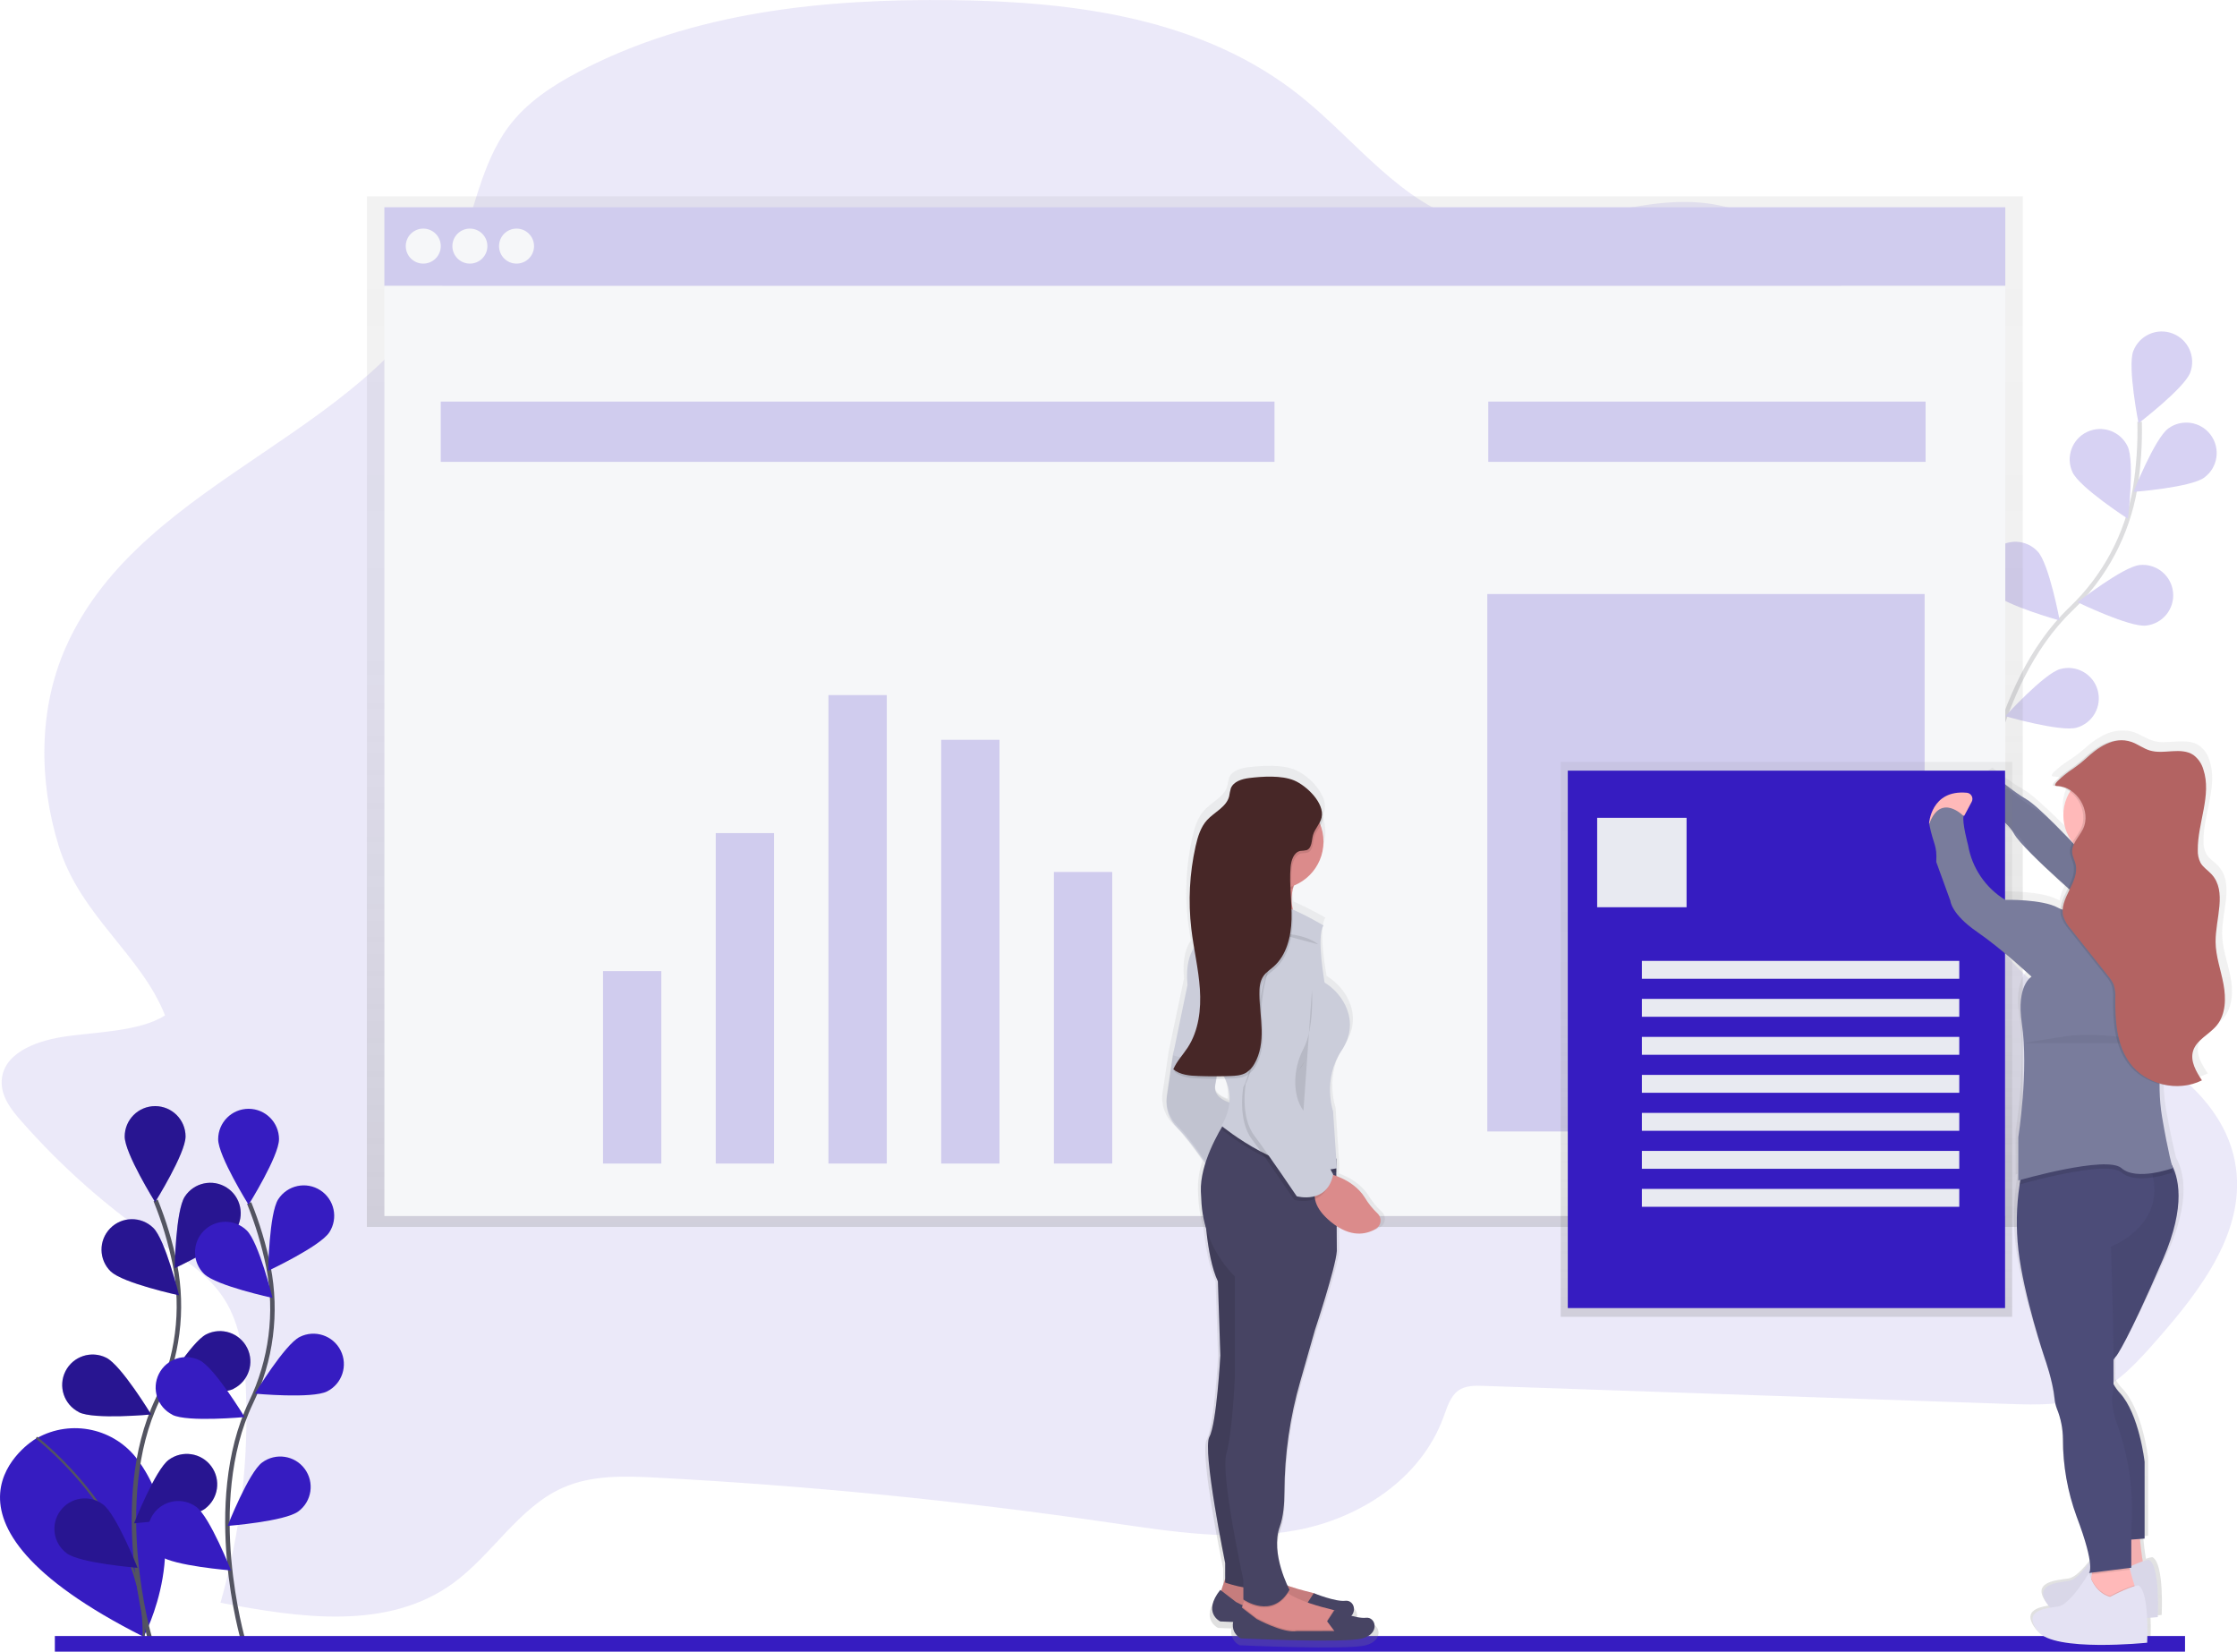
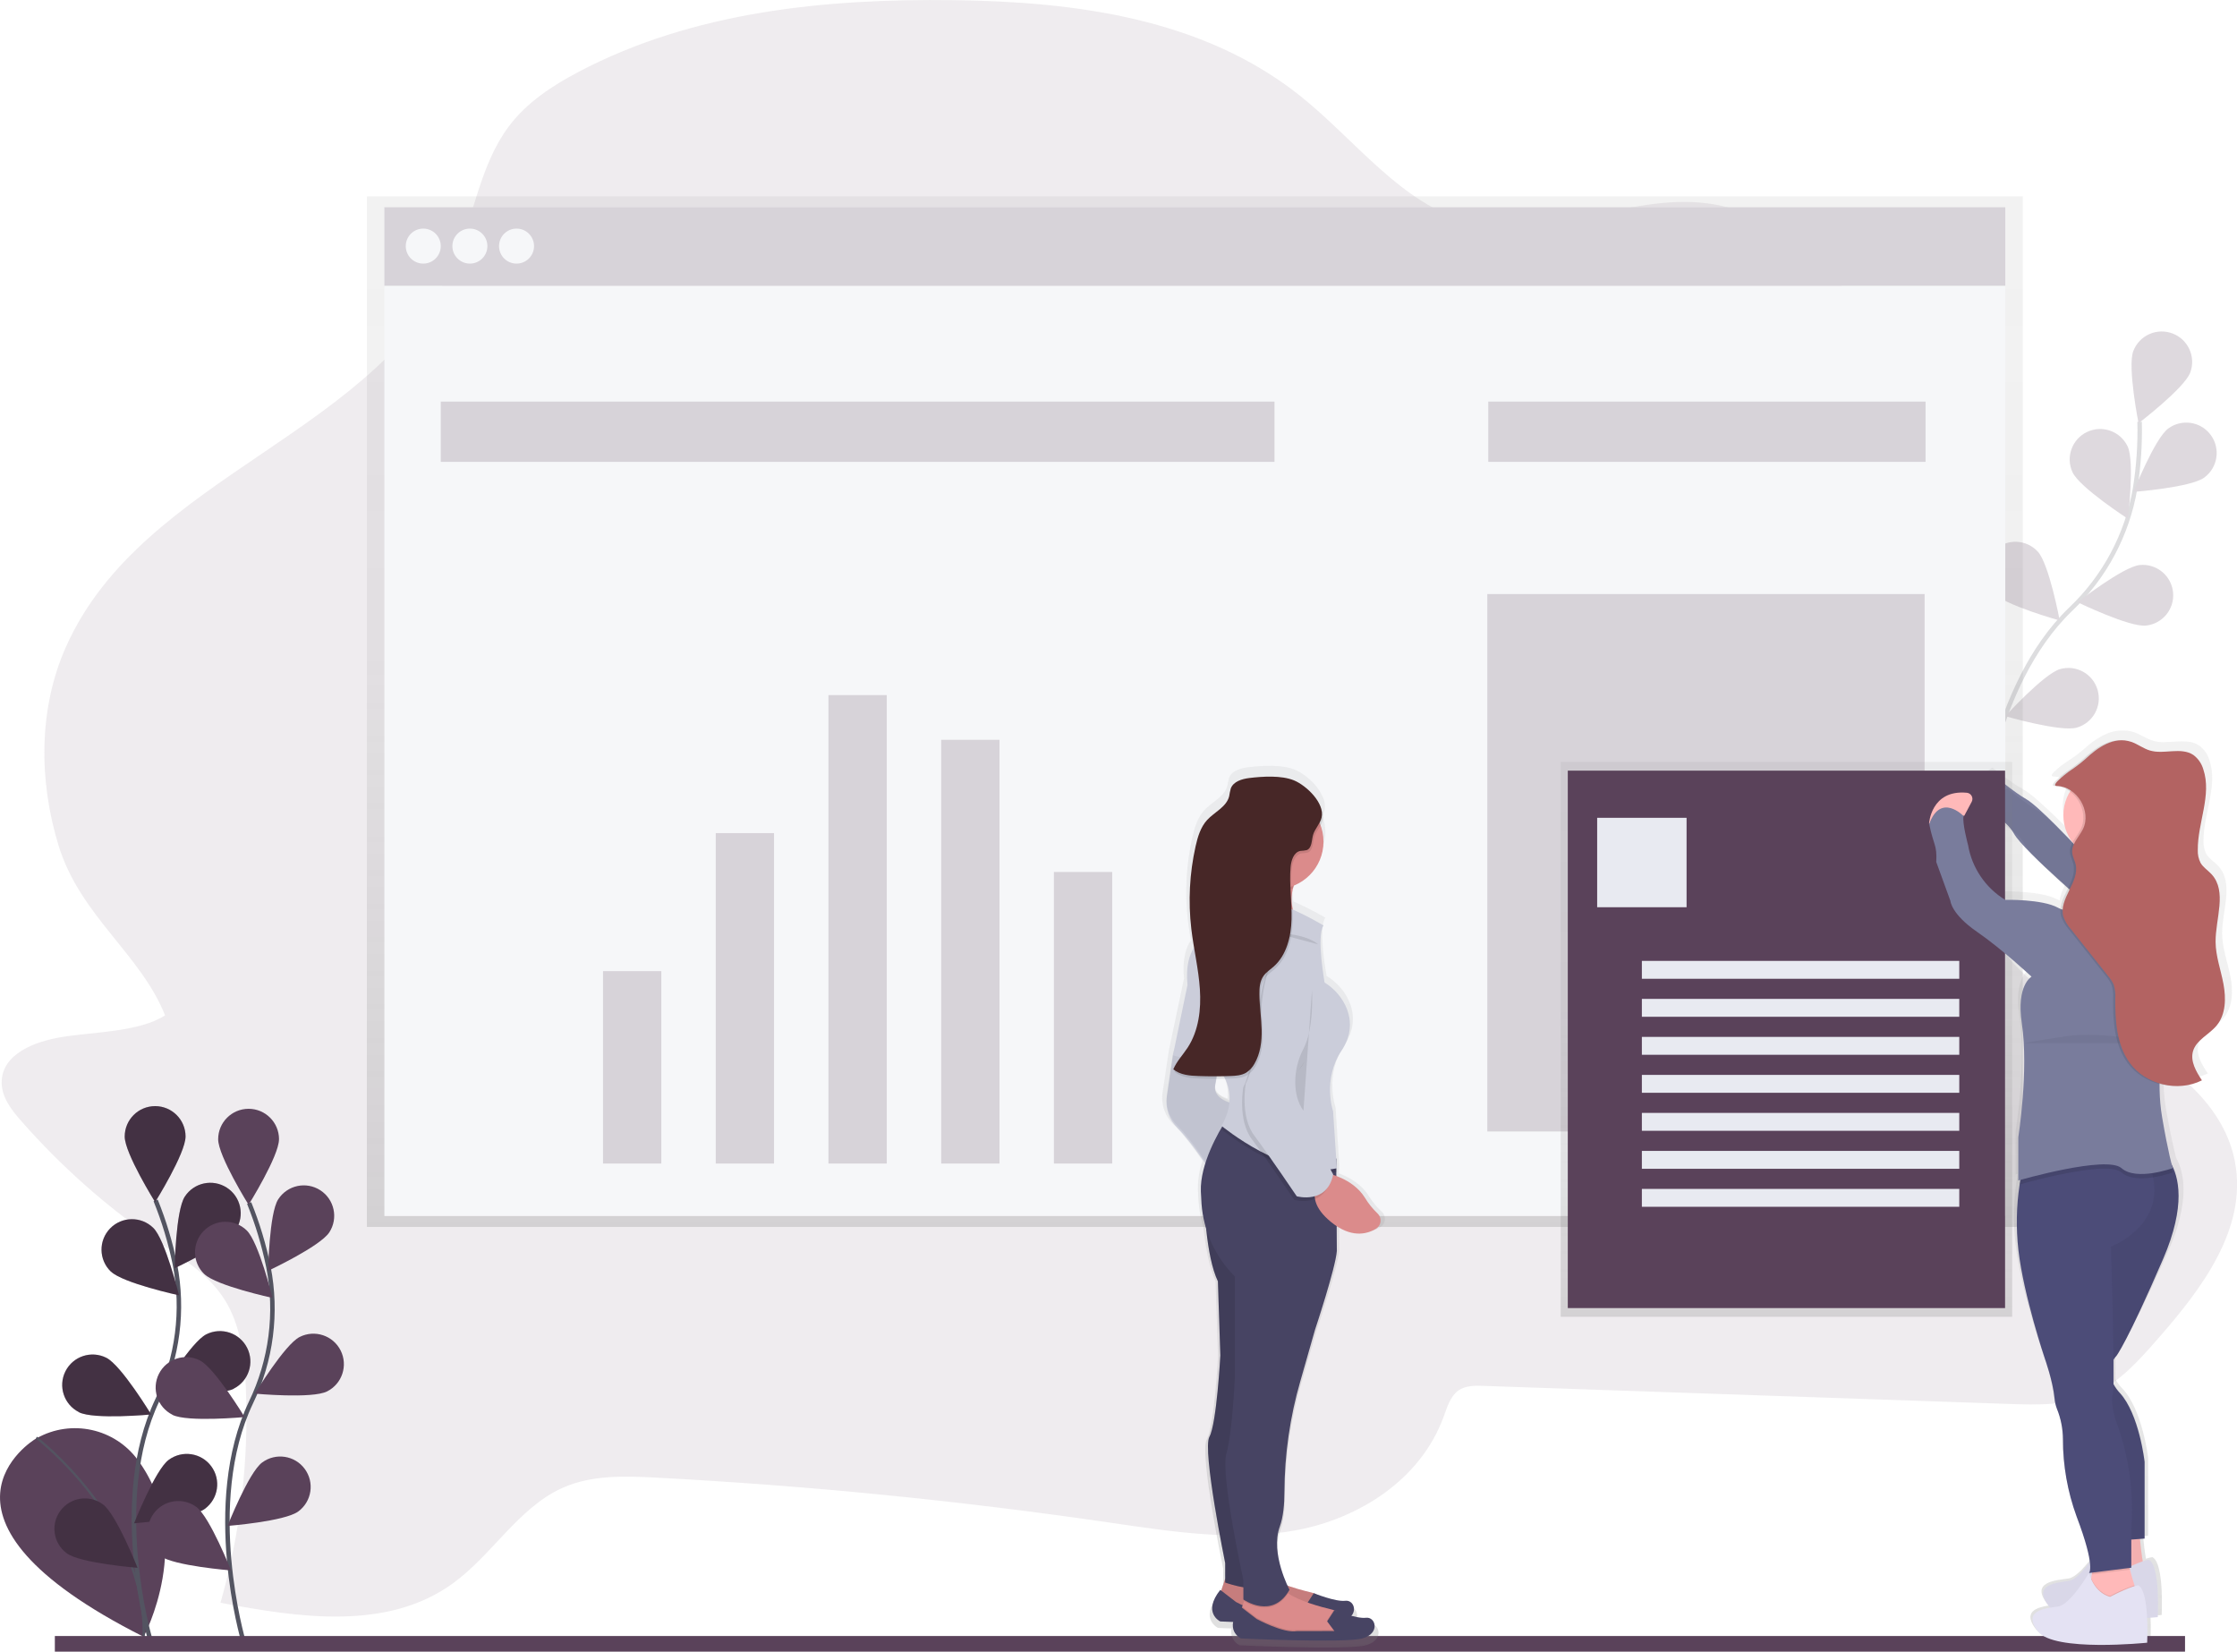
<svg xmlns="http://www.w3.org/2000/svg" xmlns:xlink="http://www.w3.org/1999/xlink" id="03030b4a-9996-4111-83fa-29dc66776d7b" data-name="Layer 1" width="1000.79" height="738.83" viewBox="0 0 1000.79 738.83">
  <defs>
    <linearGradient id="c172ced9-c526-43de-8081-a3b8b4d2db3a" x1="534.54" y1="548.83" x2="534.54" y2="87.83" gradientUnits="userSpaceOnUse">
      <stop offset="0" stop-color="gray" stop-opacity="0.25" />
      <stop offset="0.54" stop-color="gray" stop-opacity="0.12" />
      <stop offset="1" stop-color="gray" stop-opacity="0.1" />
    </linearGradient>
    <linearGradient id="b55b1914-9010-4651-994a-27bfb9322cf9" x1="1028.82" y1="815.41" x2="1028.82" y2="407.41" xlink:href="#c172ced9-c526-43de-8081-a3b8b4d2db3a" />
    <linearGradient id="f578ae08-57d5-484c-bc58-a6933ab5fa51" x1="799.21" y1="589.03" x2="799.21" y2="340.83" xlink:href="#c172ced9-c526-43de-8081-a3b8b4d2db3a" />
    <linearGradient id="c6440606-d3b5-4d29-adcc-566625c77aaa" x1="2225.35" y1="817.55" x2="2225.35" y2="423.13" gradientTransform="translate(-1556)" xlink:href="#c172ced9-c526-43de-8081-a3b8b4d2db3a" />
  </defs>
-   <path d="M127.26,544.48c-12,1.95-27.05,7.53-26.91,20.5.07,6.58,4.44,12.19,8.69,17a323,323,0,0,0,61.33,54.17c10.82,7.33,22.45,14.34,29.64,25.67s9,25.75,9.57,39.47a303.38,303.38,0,0,1-11.34,96.25c35.23,6.71,74.52,12.59,103.88-8.6,17.58-12.69,29.47-33.95,49.06-42.75,13.08-5.88,27.89-5.36,42.15-4.61q101.25,5.33,202,20c28.13,4.1,56.8,8.74,84.63,3.44s55.21-22.59,65.47-50.62c1.58-4.32,3-9.14,6.54-11.74,3.2-2.32,7.39-2.27,11.28-2.13l235.08,8.08c12.88.44,26.21.8,38-4.5,11.43-5.13,20.22-15,28.68-24.67,19.35-22.06,40.16-49.2,34.47-79.14-4.55-24-24.89-40.77-45.06-52.51s-42.42-21.35-57.24-40.12c-22.55-28.57-21.66-69.46-23.06-106.53a591.77,591.77,0,0,0-12.35-99.83c-6.11-28.89-14.62-57.82-30.53-82.22S891,175.15,863.48,171.57c-35.94-4.68-72.07,17.74-107.23,8.22-29.7-8-50.14-36.43-74.75-56.13-43.71-35-101.07-42.33-155.3-43-57.5-.73-116.52,5.09-167.77,32.09-11.74,6.18-23.22,13.66-31.35,24.58-12.46,16.75-15.48,39.25-23.63,58.83C270.6,275,163.76,292,129.08,370c-12.31,27.67-12.19,59.94-3.22,89,9.65,31.27,36.81,48.54,47.58,75.8C161.85,542.26,141.31,542.19,127.26,544.48Z" transform="translate(-99.6 -80.59)" fill="#361cc1" opacity="0.1" />
+   <path d="M127.26,544.48c-12,1.95-27.05,7.53-26.91,20.5.07,6.58,4.44,12.19,8.69,17a323,323,0,0,0,61.33,54.17c10.82,7.33,22.45,14.34,29.64,25.67s9,25.75,9.57,39.47a303.38,303.38,0,0,1-11.34,96.25c35.23,6.71,74.52,12.59,103.88-8.6,17.58-12.69,29.47-33.95,49.06-42.75,13.08-5.88,27.89-5.36,42.15-4.61q101.25,5.33,202,20c28.13,4.1,56.8,8.74,84.63,3.44s55.21-22.59,65.47-50.62c1.58-4.32,3-9.14,6.54-11.74,3.2-2.32,7.39-2.27,11.28-2.13l235.08,8.08c12.88.44,26.21.8,38-4.5,11.43-5.13,20.22-15,28.68-24.67,19.35-22.06,40.16-49.2,34.47-79.14-4.55-24-24.89-40.77-45.06-52.51s-42.42-21.35-57.24-40.12c-22.55-28.57-21.66-69.46-23.06-106.53a591.77,591.77,0,0,0-12.35-99.83c-6.11-28.89-14.62-57.82-30.53-82.22S891,175.15,863.48,171.57c-35.94-4.68-72.07,17.74-107.23,8.22-29.7-8-50.14-36.43-74.75-56.13-43.71-35-101.07-42.33-155.3-43-57.5-.73-116.52,5.09-167.77,32.09-11.74,6.18-23.22,13.66-31.35,24.58-12.46,16.75-15.48,39.25-23.63,58.83C270.6,275,163.76,292,129.08,370c-12.31,27.67-12.19,59.94-3.22,89,9.65,31.27,36.81,48.54,47.58,75.8C161.85,542.26,141.31,542.19,127.26,544.48Z" transform="translate(-99.6 -80.59)" fill="#5a425a" opacity="0.1" />
  <g opacity="0.2">
    <path d="M985.15,451.51s4.8-63.77,40.84-98.42A96.9,96.9,0,0,0,1054.82,299a163,163,0,0,0,2-29.73" transform="translate(-99.6 -80.59)" fill="none" stroke="#535461" stroke-miterlimit="10" stroke-width="2" />
-     <path d="M1079.44,247.3c-2.66,7-23.1,22.61-23.1,22.61s-5-25.21-2.36-32.24a13.61,13.61,0,1,1,25.47,9.63Z" transform="translate(-99.6 -80.59)" fill="#361cc1" />
-     <path d="M1085.76,294.21c-6.05,4.46-31.68,6.42-31.68,6.42s9.49-23.89,15.54-28.35a13.61,13.61,0,1,1,16.14,21.92Z" transform="translate(-99.6 -80.59)" fill="#361cc1" />
-     <path d="M1059.67,360.43c-7.48.79-30.59-10.45-30.59-10.45s20.25-15.83,27.72-16.63a13.61,13.61,0,1,1,2.87,27.08Z" transform="translate(-99.6 -80.59)" fill="#361cc1" />
-     <path d="M1028.65,406.09c-7.24,2-31.92-5.13-31.92-5.13s17.28-19,24.52-21.07a13.61,13.61,0,1,1,7.4,26.2Z" transform="translate(-99.6 -80.59)" fill="#361cc1" />
-     <path d="M1026.83,291.89c3.19,6.81,24.77,20.77,24.77,20.77s3.07-25.52-.12-32.33a13.61,13.61,0,1,0-24.65,11.56Z" transform="translate(-99.6 -80.59)" fill="#361cc1" />
-     <path d="M991.22,345.75c5.08,5.54,29.85,12.41,29.85,12.41s-4.71-25.27-9.79-30.81a13.61,13.61,0,0,0-20.07,18.4Z" transform="translate(-99.6 -80.59)" fill="#361cc1" />
-     <path d="M963.8,402.84c4.07,6.32,27.33,17.27,27.33,17.27s-.37-25.7-4.44-32a13.61,13.61,0,0,0-22.89,14.75Z" transform="translate(-99.6 -80.59)" fill="#361cc1" />
+     <path d="M1079.44,247.3c-2.66,7-23.1,22.61-23.1,22.61s-5-25.21-2.36-32.24a13.61,13.61,0,1,1,25.47,9.63Z" transform="translate(-99.6 -80.59)" fill="#5a425a" />
+     <path d="M1085.76,294.21c-6.05,4.46-31.68,6.42-31.68,6.42s9.49-23.89,15.54-28.35a13.61,13.61,0,1,1,16.14,21.92Z" transform="translate(-99.6 -80.59)" fill="#5a425a" />
+     <path d="M1059.67,360.43c-7.48.79-30.59-10.45-30.59-10.45s20.25-15.83,27.72-16.63a13.61,13.61,0,1,1,2.87,27.08Z" transform="translate(-99.6 -80.59)" fill="#5a425a" />
+     <path d="M1028.65,406.09c-7.24,2-31.92-5.13-31.92-5.13s17.28-19,24.52-21.07a13.61,13.61,0,1,1,7.4,26.2Z" transform="translate(-99.6 -80.59)" fill="#5a425a" />
+     <path d="M1026.83,291.89c3.19,6.81,24.77,20.77,24.77,20.77s3.07-25.52-.12-32.33a13.61,13.61,0,1,0-24.65,11.56Z" transform="translate(-99.6 -80.59)" fill="#5a425a" />
+     <path d="M991.22,345.75c5.08,5.54,29.85,12.41,29.85,12.41s-4.71-25.27-9.79-30.81a13.61,13.61,0,0,0-20.07,18.4Z" transform="translate(-99.6 -80.59)" fill="#5a425a" />
+     <path d="M963.8,402.84c4.07,6.32,27.33,17.27,27.33,17.27s-.37-25.7-4.44-32a13.61,13.61,0,0,0-22.89,14.75Z" transform="translate(-99.6 -80.59)" fill="#5a425a" />
  </g>
  <polygon points="164.14 87.83 164.14 123.8 164.14 548.83 904.94 548.83 904.94 123.8 904.94 87.83 164.14 87.83" fill="url(#c172ced9-c526-43de-8081-a3b8b4d2db3a)" />
  <rect x="171.97" y="92.7" width="725.15" height="35.21" fill="#f6f7f9" />
  <g opacity="0.2">
-     <rect x="171.97" y="92.7" width="725.15" height="35.21" fill="#361cc1" />
+     <rect x="171.97" y="92.7" width="725.15" height="35.21" fill="#5a425a" />
  </g>
  <rect x="171.97" y="127.91" width="725.15" height="416.05" fill="#f6f7f9" />
  <circle cx="189.36" cy="110.09" r="7.83" fill="#f6f7f9" />
  <circle cx="210.22" cy="110.09" r="7.83" fill="#f6f7f9" />
  <circle cx="231.09" cy="110.09" r="7.83" fill="#f6f7f9" />
  <g opacity="0.2">
-     <rect x="197.18" y="179.65" width="373.01" height="26.95" fill="#361cc1" />
+     <rect x="197.18" y="179.65" width="373.01" height="26.95" fill="#5a425a" />
  </g>
  <g opacity="0.2">
-     <rect x="665.83" y="179.65" width="195.63" height="26.95" fill="#361cc1" />
+     <rect x="665.83" y="179.65" width="195.63" height="26.95" fill="#5a425a" />
  </g>
  <g opacity="0.2">
-     <rect x="269.78" y="434.41" width="26.08" height="86.08" fill="#361cc1" />
-     <rect x="320.21" y="372.67" width="26.08" height="147.81" fill="#361cc1" />
-     <rect x="370.64" y="310.94" width="26.08" height="209.54" fill="#361cc1" />
-     <rect x="421.07" y="330.94" width="26.08" height="189.55" fill="#361cc1" />
-     <rect x="471.5" y="390.06" width="26.08" height="130.42" fill="#361cc1" />
+     <rect x="269.78" y="434.41" width="26.08" height="86.08" fill="#5a425a" />
+     <rect x="320.21" y="372.67" width="26.08" height="147.81" fill="#5a425a" />
+     <rect x="370.64" y="310.94" width="26.08" height="209.54" fill="#5a425a" />
+     <rect x="421.07" y="330.94" width="26.08" height="189.55" fill="#5a425a" />
+     <rect x="471.5" y="390.06" width="26.08" height="130.42" fill="#5a425a" />
  </g>
  <g opacity="0.2">
-     <rect x="665.4" y="265.73" width="195.63" height="240.41" fill="#361cc1" />
+     <rect x="665.4" y="265.73" width="195.63" height="240.41" fill="#5a425a" />
  </g>
  <path d="M1097.45,517.39c-1.25-6.36-3.65-12.58-3.71-19.06-.09-10.52,5.51-22.74-1.85-30.51-1.68-1.77-3.93-3.09-5.18-5.16a11.36,11.36,0,0,1-1.3-5.82c-.12-12.27,6.64-24.73,2.59-36.36a12.36,12.36,0,0,0-4.64-6.47c-2.34-1.52-5-1.81-7.87-1.76-2.59,0-5.32.29-8,.34A17.29,17.29,0,0,1,1063,412c-3.1-.88-5.73-2.91-8.8-3.91a14.38,14.38,0,0,0-5-.69c-6.72-.22-12.86,4.25-17.64,8.58a65.86,65.86,0,0,1-7.55,5.49c.4-.28-9.33,6.4-5.67,6.47a12.74,12.74,0,0,1,7.24,2.52,19.56,19.56,0,0,0,1,22.68c-1.59-1.56-3.35-3.27-5.15-5-5.36-5.27-12.85-12.34-16.37-14.27C999.27,430.76,991,424,991,424s-10.75,6-7.44,14.33a33.45,33.45,0,0,1,4.61,1.81,8.63,8.63,0,0,0,.63,3.23,35.6,35.6,0,0,1,9.55,4.68,16.28,16.28,0,0,1,.92,1.43c1.43,2.5,5.88,7.05,11.32,12.11,3.82,3.83,8.85,8.41,13.86,12.82-1.51,3-3.1,6-3.38,9a11.09,11.09,0,0,1-1.13-.52c-7.44-4-24.8-3.58-24.8-3.58s-14.47-7.56-17.36-24.67c0,0-2.89-10.35-2.07-13.13l-.05,0,.37-.08,3.47-6.29a2.78,2.78,0,0,0-2.28-4.08c-16.92-1.52-17.72,14-17.72,14l.15,0-.05.13c2.07,9.95,3.72,9.15,3.31,17.11l6.61,17.51s.41,6,12.4,13.93,25.63,20.3,25.63,20.3-7.23,3.78-4.55,21.09c3.28,21.16-1.65,51.34-1.65,51.34v19.5l.92-.25c-.12.65-.23,1.34-.35,2.09a109.8,109.8,0,0,0-.57,29.61c2.48,20.7,12.4,49,12.4,49s3.72,9.95,4.55,17.91a16.51,16.51,0,0,0,1.06,4.6,36.17,36.17,0,0,1,2.9,13.81,97.24,97.24,0,0,0,6.37,34.91c4.19,10.64,5.75,16.88,6.21,20.52-3,3.88-6.86,8.11-9.93,8.53-5.79.8-16.95,1.59-9.51,11.14a6.8,6.8,0,0,0,.86.91c-5.65.9-11.86,2.88-5.82,10.63,7.44,9.55,51.25,5.17,51.25,5.17s.28-5.31,0-11.14c3.07-.21,5-.4,5-.4s1.24-23.08-4.13-25.87a11.6,11.6,0,0,0-2.9.7c-.58-3.19-1-7.16-1.3-10.09l2.13-.16v-.16h.13V732.65s-2.48-21.49-11.57-31a19.32,19.32,0,0,1-3-4l-.12-.25c.06-2.72.06-6.39,0-10.6l.13-.23c.16-.26.32-.49.47-.7a8.71,8.71,0,0,1,.68-.8l.13-.17h0s5-6,21.91-43.78c10.33-23.06,7.6-36,3.9-42.67-.78-3-2.41-9.72-4.45-21.23a83.23,83.23,0,0,1-1.19-14.79,29.74,29.74,0,0,0,7.84.88,26.62,26.62,0,0,0,12-2.56c-2.7-3.94-5.52-8.56-4.16-13.09,1.54-5.16,7.64-7.53,11.16-11.69C1098.59,530.94,1098.7,523.76,1097.45,517.39Z" transform="translate(-99.6 -80.59)" fill="url(#b55b1914-9010-4651-994a-27bfb9322cf9)" />
  <path d="M992.71,428.25s-10.26,5.92-7.1,14.21c0,0,10.66,3.16,15,11.05s37.89,36.31,37.89,36.31L1063,477.59s-8.51-11.36-35.43-19.3c0,0-15.87-17-21.4-20.17S992.71,428.25,992.71,428.25Z" transform="translate(-99.6 -80.59)" fill="#797c9c" />
  <path d="M997.71,433.25s-10.26,5.92-7.1,14.21c0,0,10.66,3.16,15,11.05s37.89,36.31,37.89,36.31L1068,482.59s-8.51-11.36-35.43-19.3c0,0-15.87-17-21.4-20.17S997.71,433.25,997.71,433.25Z" transform="translate(-99.6 -80.59)" opacity="0.05" />
-   <path d="M115.22,724.41s-57.66,34.79,48.63,88.35c0,0,23.42-43.48-2.47-78.93a34.91,34.91,0,0,0-45.29-9.92Z" transform="translate(-99.6 -80.59)" fill="#361cc1" />
+   <path d="M115.22,724.41s-57.66,34.79,48.63,88.35c0,0,23.42-43.48-2.47-78.93a34.91,34.91,0,0,0-45.29-9.92Z" transform="translate(-99.6 -80.59)" fill="#5a425a" />
  <path d="M115.88,723.67s49.35,37.75,48,89.08" transform="translate(-99.6 -80.59)" fill="none" stroke="#535461" stroke-miterlimit="10" />
  <path d="M166.64,813.39S148.57,752,170,706.89a96.9,96.9,0,0,0,7.84-60.79,163,163,0,0,0-8.61-28.53" transform="translate(-99.6 -80.59)" fill="none" stroke="#535461" stroke-miterlimit="10" stroke-width="2" />
-   <path d="M182.61,589c0,7.52-13.61,29.32-13.61,29.32s-13.61-21.8-13.61-29.32a13.61,13.61,0,1,1,27.23,0Z" transform="translate(-99.6 -80.59)" fill="#361cc1" />
-   <path d="M205.11,630.68c-4.09,6.31-27.36,17.21-27.36,17.21s.42-25.7,4.51-32a13.61,13.61,0,1,1,22.85,14.8Z" transform="translate(-99.6 -80.59)" fill="#361cc1" />
-   <path d="M204.13,701.84c-6.71,3.39-32.31,1-32.31,1s13.34-22,20.05-25.36a13.61,13.61,0,0,1,12.26,24.31Z" transform="translate(-99.6 -80.59)" fill="#361cc1" />
-   <path d="M191.26,755.52c-6,4.47-31.67,6.49-31.67,6.49s9.43-23.91,15.48-28.38a13.61,13.61,0,1,1,16.19,21.89Z" transform="translate(-99.6 -80.59)" fill="#361cc1" />
-   <path d="M149.17,649.35c5.39,5.24,30.52,10.67,30.52,10.67s-6.15-25-11.55-30.2a13.61,13.61,0,1,0-19,19.53Z" transform="translate(-99.6 -80.59)" fill="#361cc1" />
-   <path d="M134.91,712.32c6.71,3.39,32.31,1,32.31,1s-13.34-22-20.05-25.36a13.61,13.61,0,0,0-12.26,24.31Z" transform="translate(-99.6 -80.59)" fill="#361cc1" />
-   <path d="M129.46,775.42c6,4.47,31.67,6.49,31.67,6.49s-9.43-23.91-15.48-28.38a13.61,13.61,0,1,0-16.19,21.89Z" transform="translate(-99.6 -80.59)" fill="#361cc1" />
+   <path d="M182.61,589c0,7.52-13.61,29.32-13.61,29.32s-13.61-21.8-13.61-29.32a13.61,13.61,0,1,1,27.23,0Z" transform="translate(-99.6 -80.59)" fill="#5a425a" />
+   <path d="M205.11,630.68c-4.09,6.31-27.36,17.21-27.36,17.21s.42-25.7,4.51-32a13.61,13.61,0,1,1,22.85,14.8Z" transform="translate(-99.6 -80.59)" fill="#5a425a" />
+   <path d="M204.13,701.84c-6.71,3.39-32.31,1-32.31,1s13.34-22,20.05-25.36a13.61,13.61,0,0,1,12.26,24.31Z" transform="translate(-99.6 -80.59)" fill="#5a425a" />
+   <path d="M191.26,755.52c-6,4.47-31.67,6.49-31.67,6.49s9.43-23.91,15.48-28.38a13.61,13.61,0,1,1,16.19,21.89Z" transform="translate(-99.6 -80.59)" fill="#5a425a" />
+   <path d="M149.17,649.35c5.39,5.24,30.52,10.67,30.52,10.67s-6.15-25-11.55-30.2a13.61,13.61,0,1,0-19,19.53Z" transform="translate(-99.6 -80.59)" fill="#5a425a" />
+   <path d="M134.91,712.32c6.71,3.39,32.31,1,32.31,1s-13.34-22-20.05-25.36a13.61,13.61,0,0,0-12.26,24.31Z" transform="translate(-99.6 -80.59)" fill="#5a425a" />
+   <path d="M129.46,775.42c6,4.47,31.67,6.49,31.67,6.49s-9.43-23.91-15.48-28.38a13.61,13.61,0,1,0-16.19,21.89Z" transform="translate(-99.6 -80.59)" fill="#5a425a" />
  <path d="M182.61,589c0,7.52-13.61,29.32-13.61,29.32s-13.61-21.8-13.61-29.32a13.61,13.61,0,1,1,27.23,0Z" transform="translate(-99.6 -80.59)" opacity="0.25" />
  <path d="M205.11,630.68c-4.09,6.31-27.36,17.21-27.36,17.21s.42-25.7,4.51-32a13.61,13.61,0,1,1,22.85,14.8Z" transform="translate(-99.6 -80.59)" opacity="0.25" />
  <path d="M204.13,701.84c-6.71,3.39-32.31,1-32.31,1s13.34-22,20.05-25.36a13.61,13.61,0,0,1,12.26,24.31Z" transform="translate(-99.6 -80.59)" opacity="0.25" />
  <path d="M191.26,755.52c-6,4.47-31.67,6.49-31.67,6.49s9.43-23.91,15.48-28.38a13.61,13.61,0,1,1,16.19,21.89Z" transform="translate(-99.6 -80.59)" opacity="0.25" />
  <path d="M149.17,649.35c5.39,5.24,30.52,10.67,30.52,10.67s-6.15-25-11.55-30.2a13.61,13.61,0,1,0-19,19.53Z" transform="translate(-99.6 -80.59)" opacity="0.25" />
  <path d="M134.91,712.32c6.71,3.39,32.31,1,32.31,1s-13.34-22-20.05-25.36a13.61,13.61,0,0,0-12.26,24.31Z" transform="translate(-99.6 -80.59)" opacity="0.25" />
  <path d="M129.46,775.42c6,4.47,31.67,6.49,31.67,6.49s-9.43-23.91-15.48-28.38a13.61,13.61,0,1,0-16.19,21.89Z" transform="translate(-99.6 -80.59)" opacity="0.25" />
  <path d="M208.45,814.56s-18.07-61.35,3.39-106.5a96.9,96.9,0,0,0,7.84-60.79,163,163,0,0,0-8.61-28.53" transform="translate(-99.6 -80.59)" fill="none" stroke="#535461" stroke-miterlimit="10" stroke-width="2" />
-   <path d="M224.42,590.2c0,7.52-13.61,29.32-13.61,29.32s-13.61-21.8-13.61-29.32a13.61,13.61,0,0,1,27.23,0Z" transform="translate(-99.6 -80.59)" fill="#361cc1" />
-   <path d="M246.93,631.84c-4.09,6.31-27.36,17.21-27.36,17.21s.42-25.7,4.51-32a13.61,13.61,0,0,1,22.85,14.8Z" transform="translate(-99.6 -80.59)" fill="#361cc1" />
-   <path d="M245.94,703c-6.71,3.39-32.31,1-32.31,1s13.34-22,20.05-25.36A13.61,13.61,0,1,1,245.94,703Z" transform="translate(-99.6 -80.59)" fill="#361cc1" />
-   <path d="M233.07,756.69c-6,4.47-31.67,6.49-31.67,6.49s9.43-23.91,15.48-28.38a13.61,13.61,0,1,1,16.19,21.89Z" transform="translate(-99.6 -80.59)" fill="#361cc1" />
-   <path d="M191,650.51c5.39,5.24,30.52,10.67,30.52,10.67s-6.15-25-11.55-30.2a13.61,13.61,0,1,0-19,19.53Z" transform="translate(-99.6 -80.59)" fill="#361cc1" />
-   <path d="M176.72,713.48c6.71,3.39,32.31,1,32.31,1s-13.34-22-20.05-25.36a13.61,13.61,0,1,0-12.26,24.31Z" transform="translate(-99.6 -80.59)" fill="#361cc1" />
-   <path d="M171.27,776.59c6,4.47,31.67,6.49,31.67,6.49s-9.43-23.91-15.48-28.38a13.61,13.61,0,0,0-16.19,21.89Z" transform="translate(-99.6 -80.59)" fill="#361cc1" />
-   <rect x="24.54" y="731.83" width="953" height="7" fill="#361cc1" />
+   <path d="M224.42,590.2c0,7.52-13.61,29.32-13.61,29.32s-13.61-21.8-13.61-29.32a13.61,13.61,0,0,1,27.23,0Z" transform="translate(-99.6 -80.59)" fill="#5a425a" />
+   <path d="M246.93,631.84c-4.09,6.31-27.36,17.21-27.36,17.21s.42-25.7,4.51-32a13.61,13.61,0,0,1,22.85,14.8Z" transform="translate(-99.6 -80.59)" fill="#5a425a" />
+   <path d="M245.94,703c-6.71,3.39-32.31,1-32.31,1s13.34-22,20.05-25.36A13.61,13.61,0,1,1,245.94,703Z" transform="translate(-99.6 -80.59)" fill="#5a425a" />
+   <path d="M233.07,756.69c-6,4.47-31.67,6.49-31.67,6.49s9.43-23.91,15.48-28.38a13.61,13.61,0,1,1,16.19,21.89Z" transform="translate(-99.6 -80.59)" fill="#5a425a" />
+   <path d="M191,650.51c5.39,5.24,30.52,10.67,30.52,10.67s-6.15-25-11.55-30.2a13.61,13.61,0,1,0-19,19.53Z" transform="translate(-99.6 -80.59)" fill="#5a425a" />
+   <path d="M176.72,713.48c6.71,3.39,32.31,1,32.31,1s-13.34-22-20.05-25.36a13.61,13.61,0,1,0-12.26,24.31Z" transform="translate(-99.6 -80.59)" fill="#5a425a" />
+   <path d="M171.27,776.59c6,4.47,31.67,6.49,31.67,6.49s-9.43-23.91-15.48-28.38a13.61,13.61,0,0,0-16.19,21.89Z" transform="translate(-99.6 -80.59)" fill="#5a425a" />
+   <rect x="24.54" y="731.83" width="953" height="7" fill="#5a425a" />
  <rect x="698.23" y="340.83" width="201.97" height="248.2" fill="url(#f578ae08-57d5-484c-bc58-a6933ab5fa51)" />
-   <rect x="701.4" y="344.73" width="195.63" height="240.41" fill="#361cc1" />
+   <rect x="701.4" y="344.73" width="195.63" height="240.41" fill="#5a425a" />
  <rect x="714.54" y="365.83" width="40" height="40" fill="#e8eaf1" />
  <rect x="734.54" y="429.83" width="142" height="8" fill="#e8eaf1" />
  <rect x="734.54" y="446.83" width="142" height="8" fill="#e8eaf1" />
  <rect x="734.54" y="463.83" width="142" height="8" fill="#e8eaf1" />
  <rect x="734.54" y="480.83" width="142" height="8" fill="#e8eaf1" />
  <rect x="734.54" y="497.83" width="142" height="8" fill="#e8eaf1" />
  <rect x="734.54" y="514.83" width="142" height="8" fill="#e8eaf1" />
  <rect x="734.54" y="531.83" width="142" height="8" fill="#e8eaf1" />
  <path d="M1056.65,764.89s1.18,17.36,3.16,19.34-17.76,3.16-17.76,3.16l2.76-22.5Z" transform="translate(-99.6 -80.59)" fill="#ffb9b9" />
  <path d="M1056.65,764.89s1.18,17.36,3.16,19.34-17.76,3.16-17.76,3.16l2.76-22.5Z" transform="translate(-99.6 -80.59)" opacity="0.05" />
  <path d="M1061,778.31s-2.76,0-12.63,5.13c0,0-6.71-1.18-9.47-10.66,0,0-8.29,14.21-13.81,15s-16.18,1.58-9.08,11.05,48.94,5.13,48.94,5.13S1066.12,781.07,1061,778.31Z" transform="translate(-99.6 -80.59)" fill="#e4e2f3" />
  <path d="M1061,778.31s-2.76,0-12.63,5.13c0,0-6.71-1.18-9.47-10.66,0,0-8.29,14.21-13.81,15s-16.18,1.58-9.08,11.05,48.94,5.13,48.94,5.13S1066.12,781.07,1061,778.31Z" transform="translate(-99.6 -80.59)" opacity="0.05" />
  <path d="M1055.07,791.73l-2.76,7.5-18.15-5.13,1-7.44.25-1.8.69-5s15.39-3.95,15.39-2a30.62,30.62,0,0,0,1,4.81c.63,2.43,1.42,5.19,2,7C1054.83,790.94,1055.07,791.73,1055.07,791.73Z" transform="translate(-99.6 -80.59)" fill="#ffb9b9" />
  <path d="M1045.16,688.8a10.79,10.79,0,0,0,0,11,19.12,19.12,0,0,0,2.84,3.93c8.68,9.47,11.05,30.78,11.05,30.78v34.33l-5.92.45-9.47.73-14.21-58.41s-8.29-42.62-4.34-50.12,7.5-54.46,7.5-54.46l3.28-3.39,7.77-8.05h22.5a15.13,15.13,0,0,1,4.38,4.89c3.78,6.25,7.17,19.25-3.19,43.25-16.18,37.49-20.92,43.41-20.92,43.41A9.09,9.09,0,0,0,1045.16,688.8Z" transform="translate(-99.6 -80.59)" fill="#4c4c78" />
  <path d="M1045.29,688.63a10.79,10.79,0,0,0,0,11,19.12,19.12,0,0,0,2.84,3.93c8.68,9.47,11.05,30.78,11.05,30.78v34.33l-5.92.45-9.47.73-14.21-58.41s-8.29-42.62-4.34-50.12,7.5-54.46,7.5-54.46l3.28-3.39,7.77-8.05h22.5a15.13,15.13,0,0,1,4.38,4.89c3.78,6.25,7.17,19.25-3.19,43.25-16.18,37.49-20.92,43.41-20.92,43.41A9.09,9.09,0,0,0,1045.29,688.63Z" transform="translate(-99.6 -80.59)" opacity="0.05" />
  <path d="M1052.53,782.72l-17.09,2.14.69-5s15.39-3.95,15.39-2A30.62,30.62,0,0,0,1052.53,782.72Z" transform="translate(-99.6 -80.59)" opacity="0.1" />
  <path d="M1044,638.21s1,31.07,1.14,50.59c0,4.42,0,8.24,0,11a24.33,24.33,0,0,1-.32,4.33c-1.18,3.55,1.18,11.44,1.18,11.44a113.91,113.91,0,0,1,7.1,48.94v17.36l-18.94,2.37s3.16-2.37-5.53-25.26a99.76,99.76,0,0,1-6.09-34.62,37.05,37.05,0,0,0-2.77-13.7,16.9,16.9,0,0,1-1-4.56c-.79-7.89-4.34-17.76-4.34-17.76s-9.47-28-11.84-48.54a113,113,0,0,1,.55-29.36,73.27,73.27,0,0,1,1.42-7.34s38.58-24.28,53.15-7.5a19,19,0,0,1,3.29,5.53,36.47,36.47,0,0,1,1.86,6.15C1067.39,629.53,1044,638.21,1044,638.21Z" transform="translate(-99.6 -80.59)" fill="#4c4c78" />
  <circle cx="943.23" cy="364.64" r="20.13" fill="#ffb9b9" />
  <path d="M1031.78,457.85s8.29,23.28,0,35.52,26.44,8.29,26.44,8.29l13.42-16.18s-15.79,0-16.58-27.63S1031.78,457.85,1031.78,457.85Z" transform="translate(-99.6 -80.59)" fill="#ffb9b9" />
  <path d="M1071.64,605.06a51.79,51.79,0,0,1-8.79,2.2c-4.91.76-10.71.79-14.1-2.2-2-1.77-7-2-12.91-1.42-12.53,1.2-29.48,5.87-32.72,6.79a73.27,73.27,0,0,1,1.42-7.34s38.58-24.28,53.15-7.5h8.42a15.13,15.13,0,0,1,4.38,4.89C1071.22,603.62,1071.64,605.06,1071.64,605.06Z" transform="translate(-99.6 -80.59)" opacity="0.1" />
  <path d="M1055.07,791.73l-2.76,7.5-18.15-5.13,1-7.44c3.12,6.9,8.44,7.84,8.44,7.84a64.37,64.37,0,0,1,10.86-4.76C1054.83,790.94,1055.07,791.73,1055.07,791.73Z" transform="translate(-99.6 -80.59)" opacity="0.1" />
  <path d="M1056.25,789.76s-2.76,0-12.63,5.13c0,0-6.71-1.18-9.47-10.66,0,0-8.29,14.21-13.81,15s-16.18,1.58-9.08,11.05,48.94,5.13,48.94,5.13S1061.38,792.52,1056.25,789.76Z" transform="translate(-99.6 -80.59)" fill="#e4e2f3" />
  <path d="M962.62,449.08s.77-15.37,16.92-13.87a2.76,2.76,0,0,1,2.18,4l-3.31,6.23Z" transform="translate(-99.6 -80.59)" fill="#ffb9b9" />
  <path d="M1055.86,490.21s-19.34-3.16-24.47-7.1c0,0-3.95,7.5-11.05,3.55s-23.68-3.55-23.68-3.55a35.79,35.79,0,0,1-16.58-24.47s-2.76-10.26-2-13c0,0-10.26-10.66-15.39,3.55,2,9.87,3.55,9.08,3.16,17l6.31,17.36s.39,5.92,11.84,13.81,24.47,20.13,24.47,20.13-6.91,3.75-4.34,20.92c3.14,21-1.58,50.91-1.58,50.91v19.34s39.47-11.44,46.17-5.53,22.89,0,22.89,0-2-6.71-4.74-22.89.39-32,.39-32,10.26-27.23,15-38.28-3.55-26-11.84-31.57-11.37-2.21-11.37-2.21S1073.62,486.66,1055.86,490.21Z" transform="translate(-99.6 -80.59)" fill="#797c9c" />
  <path d="M1005.15,547.22s3.15-.76,18.93-3.13,43.41,3.16,43.41,3.16" transform="translate(-99.6 -80.59)" opacity="0.05" />
  <path d="M1018.79,432.19c9,.19,15.66,11.29,11.67,19.3-1.75,3.52-5.14,6.62-4.79,10.53.16,1.78,1.11,3.39,1.52,5.13,1.89,8-7.68,15.49-5.49,23.39a16.89,16.89,0,0,0,3.42,5.73l16.62,20.94a15.73,15.73,0,0,1,2.48,3.84,16.19,16.19,0,0,1,.72,6.15c-.08,10,.57,20.73,6.47,28.84,7.09,9.74,21.54,13.24,32.29,7.81-2.58-3.91-5.27-8.49-4-13,1.47-5.11,7.29-7.47,10.65-11.59,4.06-5,4.16-12.1,3-18.41s-3.49-12.48-3.54-18.9c-.08-10.43,5.26-22.55-1.77-30.25-1.61-1.76-3.75-3.06-4.95-5.12a11.63,11.63,0,0,1-1.24-5.78c-.11-12.16,6.34-24.53,2.47-36.06a12.25,12.25,0,0,0-4.43-6.42c-5.48-3.69-13.08-.11-19.42-2-3-.87-5.47-2.89-8.4-3.88-7.9-2.67-15.21,2.69-20.67,7.83a63,63,0,0,1-7.21,5.44C1024.58,425.5,1015.29,432.12,1018.79,432.19Z" transform="translate(-99.6 -80.59)" opacity="0.1" />
  <path d="M1019.79,432.19c9,.19,15.66,11.29,11.67,19.3-1.75,3.52-5.14,6.62-4.79,10.53.16,1.78,1.11,3.39,1.52,5.13,1.89,8-7.68,15.49-5.49,23.39a16.89,16.89,0,0,0,3.42,5.73l16.62,20.94a15.73,15.73,0,0,1,2.48,3.84,16.19,16.19,0,0,1,.72,6.15c-.08,10,.57,20.73,6.47,28.84,7.09,9.74,21.54,13.24,32.29,7.81-2.58-3.91-5.27-8.49-4-13,1.47-5.11,7.29-7.47,10.65-11.59,4.06-5,4.16-12.1,3-18.41s-3.49-12.48-3.54-18.9c-.08-10.43,5.26-22.55-1.77-30.25-1.61-1.76-3.75-3.06-4.95-5.12a11.63,11.63,0,0,1-1.24-5.78c-.11-12.16,6.34-24.53,2.47-36.06a12.25,12.25,0,0,0-4.43-6.42c-5.48-3.69-13.08-.11-19.42-2-3-.87-5.47-2.89-8.4-3.88-7.9-2.67-15.21,2.69-20.67,7.83a63,63,0,0,1-7.21,5.44C1025.58,425.5,1016.29,432.12,1019.79,432.19Z" transform="translate(-99.6 -80.59)" fill="#b36362" />
  <path d="M717.68,622.54a34.68,34.68,0,0,1-5.91-7.25c-3.46-5.44-9.25-8.37-13.22-9.83v-1.77l.24,0-.11-1.64.11,0-.28-4.34v0h0l-1.41-21.68S692,561.5,701,548.2s.56-26.06-7.9-31.05c0,0-4-21.07-.56-26.06a145.27,145.27,0,0,0-14.2-7.23q-.11-.39-.21-.8c-.09-2-.21-3.93-.32-5.89a21.54,21.54,0,0,1,.56-3c.11-.41.23-.83.36-1.26a21.63,21.63,0,0,0,13.81-20.06,21.24,21.24,0,0,0-1.34-7.44,9.48,9.48,0,0,0,1-2.36,9.63,9.63,0,0,0-1.34-6.92c-2.24-5-7.89-9.57-12-11.24-5.87-2.4-14.71-1.83-20.82-1.1-3.43.41-7.35,1.57-8.59,4.74a32.85,32.85,0,0,0-.78,3.65c-1.28,4.84-6.83,7.1-10.26,10.8-3,3.27-4.36,7.69-5.34,12a110.79,110.79,0,0,0-2,37.67c.35,2.9.81,5.78,1.3,8.66-2.06,2.9-3.92,8-3.07,17l-6.77,32.16-2.82,18.85a16.48,16.48,0,0,0,5.08,14.42c4.32,4.24,9.56,11.41,12.79,16.06a38.24,38.24,0,0,0-2.06,12.78c.07,2,.18,3.89.32,5.71A50.84,50.84,0,0,0,638,629.59c.79,7.74,2.36,17.64,5.42,24l1.13,33.82s-1.69,31.05-5.08,37.15,7.34,57.67,7.34,57.67v7.21L645,794.72l-.45-.34c-8.47,10.54,0,14.42,0,14.42s2.3.11,6,.25a6.81,6.81,0,0,0,3.61,7.51s48,2.22,56.46,0,6.21-10,1.69-9.43a20.65,20.65,0,0,1-6.76-.89c2.64-3.09.53-7.28-2.83-6.87-4.52.55-14.68-3.47-14.68-3.47l0,.07a7.63,7.63,0,0,0-1-.3,113.24,113.24,0,0,1-11.17-3.15c-2.18-4.67-7.2-17.23-3.6-27,1.63-4.4,2.16-10.26,2.16-15.94A182.08,182.08,0,0,1,681.86,699l6.77-23.27s9.6-28.28,10.16-36l-.08-11.32c7.94,5.11,14.24,3.56,18.27,1.19A4.35,4.35,0,0,0,717.68,622.54Zm-75.35-58.82c.19-.81.35-1.7.49-2.63q2,0,4,0a20.6,20.6,0,0,1,2,10.91C645.76,571,641.18,568.62,642.33,563.72Z" transform="translate(-99.6 -80.59)" fill="url(#c6440606-d3b5-4d29-adcc-566625c77aaa)" />
  <path d="M647.7,786.85l-2.17,6.52,7.06,7.06,23.36,5.43,16.84-1.63-1.09-6h0a7.21,7.21,0,0,0-5.35-5.26c-6.92-1.63-20.12-5.33-22.9-10.49Z" transform="translate(-99.6 -80.59)" fill="#db8b8b" />
  <path d="M647.7,786.85l-2.17,6.52,7.06,7.06,23.36,5.43,16.84-1.63-1.09-6h0a7.21,7.21,0,0,0-5.35-5.26c-6.92-1.63-20.12-5.33-22.9-10.49Z" transform="translate(-99.6 -80.59)" opacity="0.1" />
  <path d="M687.36,802.61l-3.26-4.35,3.26-5s9.78,3.95,14.12,3.4,6.52,7.06-1.63,9.24-54.33,0-54.33,0-8.15-3.8,0-14.12l7.06,5.43s12,6.52,17.93,5.43Z" transform="translate(-99.6 -80.59)" fill="#474463" />
  <path d="M702,811.84l-16.84,1.63L661.82,808,654.76,801l.58-1.73.81-2.42.79-2.37,15.75-4.35a9.76,9.76,0,0,0,3.19,3.2c5.12,3.5,14.31,6,19.7,7.29a5.65,5.65,0,0,1,.67.2,7.18,7.18,0,0,1,4.68,5.06Z" transform="translate(-99.6 -80.59)" fill="#db8b8b" />
  <path d="M702,811.84l-16.84,1.63L661.82,808,654.76,801l.58-1.73,6.49,5s12,6.52,17.93,5.43h16.84l-3.26-4.35,2.93-4.52a7.18,7.18,0,0,1,4.68,5.06Z" transform="translate(-99.6 -80.59)" opacity="0.1" />
  <path d="M696.59,810.21l-3.26-4.35,3.26-5s9.78,3.95,14.12,3.4,6.52,7.06-1.63,9.24-54.33,0-54.33,0-8.15-3.8,0-14.12l7.06,5.43s12,6.52,17.93,5.43Z" transform="translate(-99.6 -80.59)" fill="#474463" />
  <path d="M683,495.12s-26.08,2.72-22.27-8.15a19.56,19.56,0,0,0,.8-9.59,26.59,26.59,0,0,0-4.61-11.05l24.45,3.8a30.62,30.62,0,0,0-3.31,7.85C675.15,489.51,683,495.12,683,495.12Z" transform="translate(-99.6 -80.59)" fill="#db8b8b" />
  <path d="M638.46,619s.54,23.36,6,34.77l1.09,33.14s-1.63,30.42-4.89,36.4,7.06,56.5,7.06,56.5v8.69S665.08,795,670,787.4l-4.89-64.65,2.17-89.64Z" transform="translate(-99.6 -80.59)" fill="#474463" />
  <path d="M638.46,619s.54,23.36,6,34.77l1.09,33.14s-1.63,30.42-4.89,36.4,7.06,56.5,7.06,56.5v8.69S665.08,795,670,787.4l-4.89-64.65,2.17-89.64Z" transform="translate(-99.6 -80.59)" opacity="0.1" />
  <path d="M627.6,544l-3.26,8.69-2.72,18.47a16.34,16.34,0,0,0,4.89,14.12c6.52,6.52,15.21,20.1,15.21,20.1l10.32-31s-10.32-1.63-8.69-8.69,1.09-20.1,1.09-20.1Z" transform="translate(-99.6 -80.59)" fill="#cbcdda" />
  <path d="M627.6,543l-3.26,8.69-2.72,18.47a16.34,16.34,0,0,0,4.89,14.12c6.52,6.52,15.21,20.1,15.21,20.1l10.32-31s-10.32-1.63-8.69-8.69,1.09-20.1,1.09-20.1Z" transform="translate(-99.6 -80.59)" opacity="0.05" />
  <path d="M675.88,793.31c-7,11-17.81,4.75-19.74,3.51l.79-2.37,15.75-4.35A9.76,9.76,0,0,0,675.88,793.31Z" transform="translate(-99.6 -80.59)" opacity="0.1" />
  <path d="M697.68,640.17c-.54,7.61-9.78,35.31-9.78,35.31l-6.51,22.8a181.41,181.41,0,0,0-7.16,49.6c0,5.56-.51,11.3-2.08,15.61-4.35,12,4.35,28.25,4.35,28.25-7.61,13.58-20.64,4.35-20.64,4.35V787.4s-10.32-47.26-7.61-56.5,3.8-34.23,3.8-34.23V651.58a51.17,51.17,0,0,1-14.91-32.44c-.13-1.78-.23-3.65-.3-5.59-.44-12.26,7.94-26.63,11.21-31.75.79-1.24,1.28-1.93,1.28-1.93l48,19,.11,0v1.86l0,4.11Z" transform="translate(-99.6 -80.59)" fill="#474463" />
  <path d="M681.38,470.13a30.62,30.62,0,0,0-3.31,7.85,21.26,21.26,0,0,1-16.53-.6,26.59,26.59,0,0,0-4.61-11.05Z" transform="translate(-99.6 -80.59)" opacity="0.1" />
  <circle cx="570.91" cy="376.5" r="21.19" fill="#db8b8b" />
  <path d="M697.68,604.86l-.23,0c-22.78,4.68-51.38-19.06-51.38-19.06a28.16,28.16,0,0,0,2-4c.79-1.24,1.28-1.93,1.28-1.93l48,19,.12,1.9Z" transform="translate(-99.6 -80.59)" opacity="0.1" />
  <path d="M691.7,494.57s-30.42-18.47-40.2-10.87l-13.58,17.38s-8.69,2.72-7.06,20.1l-6.52,31.51,19.56,4.89s11.41,10.87,2.17,26.62c0,0,28.79,23.9,51.61,19L696,577.69s-4.89-14.12,3.8-27.16.54-25.53-7.61-30.42C692.25,520.11,688.44,499.46,691.7,494.57Z" transform="translate(-99.6 -80.59)" fill="#cbcdda" />
  <path d="M693.33,605.4s11.41,2.17,16.84,10.87a33.86,33.86,0,0,0,5.69,7.1,4.31,4.31,0,0,1-.67,6.87c-4.31,2.59-11.34,4.19-20.22-3.11C679.75,614.64,693.33,605.4,693.33,605.4Z" transform="translate(-99.6 -80.59)" fill="#db8b8b" />
  <path d="M676.49,504.9s-10.87-1.09-13.58,27.16-7.06,34.77-7.06,34.77-2.72,14.67,3.8,23.36,19,27.16,19,27.16,13.58,3.8,16.3-9.78l-16.84-31.51s-2.72-10.87,3.8-18.47S693.33,499.46,676.49,504.9Z" transform="translate(-99.6 -80.59)" opacity="0.1" />
  <path d="M677.58,503.27s-10.87-1.09-13.58,27.16-7.06,34.77-7.06,34.77-2.72,14.67,3.8,23.36,19,27.16,19,27.16,13.58,3.8,16.3-9.78l-16.84-31.51S676.49,563.57,683,556,694.42,497.83,677.58,503.27Z" transform="translate(-99.6 -80.59)" fill="#cbcdda" />
  <path d="M686.54,523.64s1.09,16.84-3.8,26.08-4.89,21.19,0,27.71" transform="translate(-99.6 -80.59)" opacity="0.1" />
  <path d="M689.26,503s-4.35-4.35-16.84-4.89-17.93-4.35-17.93-4.35" transform="translate(-99.6 -80.59)" opacity="0.1" />
  <path d="M659,429.71c-3.3.41-7.07,1.54-8.26,4.64a32.71,32.71,0,0,0-.75,3.58c-1.23,4.75-6.57,7-9.87,10.58-2.91,3.2-4.19,7.53-5.14,11.76a110.48,110.48,0,0,0-1.91,36.91c1.06,9,3.23,17.88,3.83,26.93s-.5,18.57-5.45,26.17c-2.13,3.27-4.93,6.14-6.44,9.74,3.12,2.53,7.41,2.89,11.43,3q7,.24,14,0c2.45-.08,5-.24,7.13-1.48a11,11,0,0,0,3.74-4c2.67-4.54,3.35-10,3.23-15.25s-.95-10.49-1-15.76c-.05-2.87.17-5.91,1.82-8.26,1.19-1.7,3-2.84,4.55-4.21,5.82-5.15,7.81-13.42,8-21.19s-1.09-15.55-.43-23.29c.26-3,1.39-6.67,4.37-7.26a16.81,16.81,0,0,0,2.84-.36c2.39-.92,2.16-4.29,2.84-6.76.77-2.77,3.13-4.91,3.8-7.71,1.56-6.57-6.8-14.42-12.28-16.71C673.42,428.43,664.92,429,659,429.71Z" transform="translate(-99.6 -80.59)" opacity="0.1" />
  <path d="M658.5,428.62c-3.3.41-7.07,1.54-8.26,4.64a32.71,32.71,0,0,0-.75,3.58c-1.23,4.75-6.57,7-9.87,10.58-2.91,3.2-4.19,7.53-5.14,11.76a110.48,110.48,0,0,0-1.91,36.91c1.06,9,3.23,17.88,3.83,26.93s-.5,18.57-5.45,26.17c-2.13,3.27-4.93,6.14-6.44,9.74,3.12,2.53,7.41,2.89,11.43,3q7,.24,14,0c2.45-.08,5-.24,7.13-1.48a11,11,0,0,0,3.74-4c2.67-4.54,3.35-10,3.23-15.25s-.95-10.49-1-15.76c-.05-2.87.17-5.91,1.82-8.26,1.19-1.7,3-2.84,4.55-4.21,5.82-5.15,7.81-13.42,8-21.19s-1.09-15.55-.43-23.29c.26-3,1.39-6.67,4.37-7.26a16.81,16.81,0,0,0,2.84-.36c2.39-.92,2.16-4.29,2.84-6.76.77-2.77,3.13-4.91,3.8-7.71,1.56-6.57-6.8-14.42-12.28-16.71C672.88,427.34,664.38,427.9,658.5,428.62Z" transform="translate(-99.6 -80.59)" fill="#472727" />
</svg>
